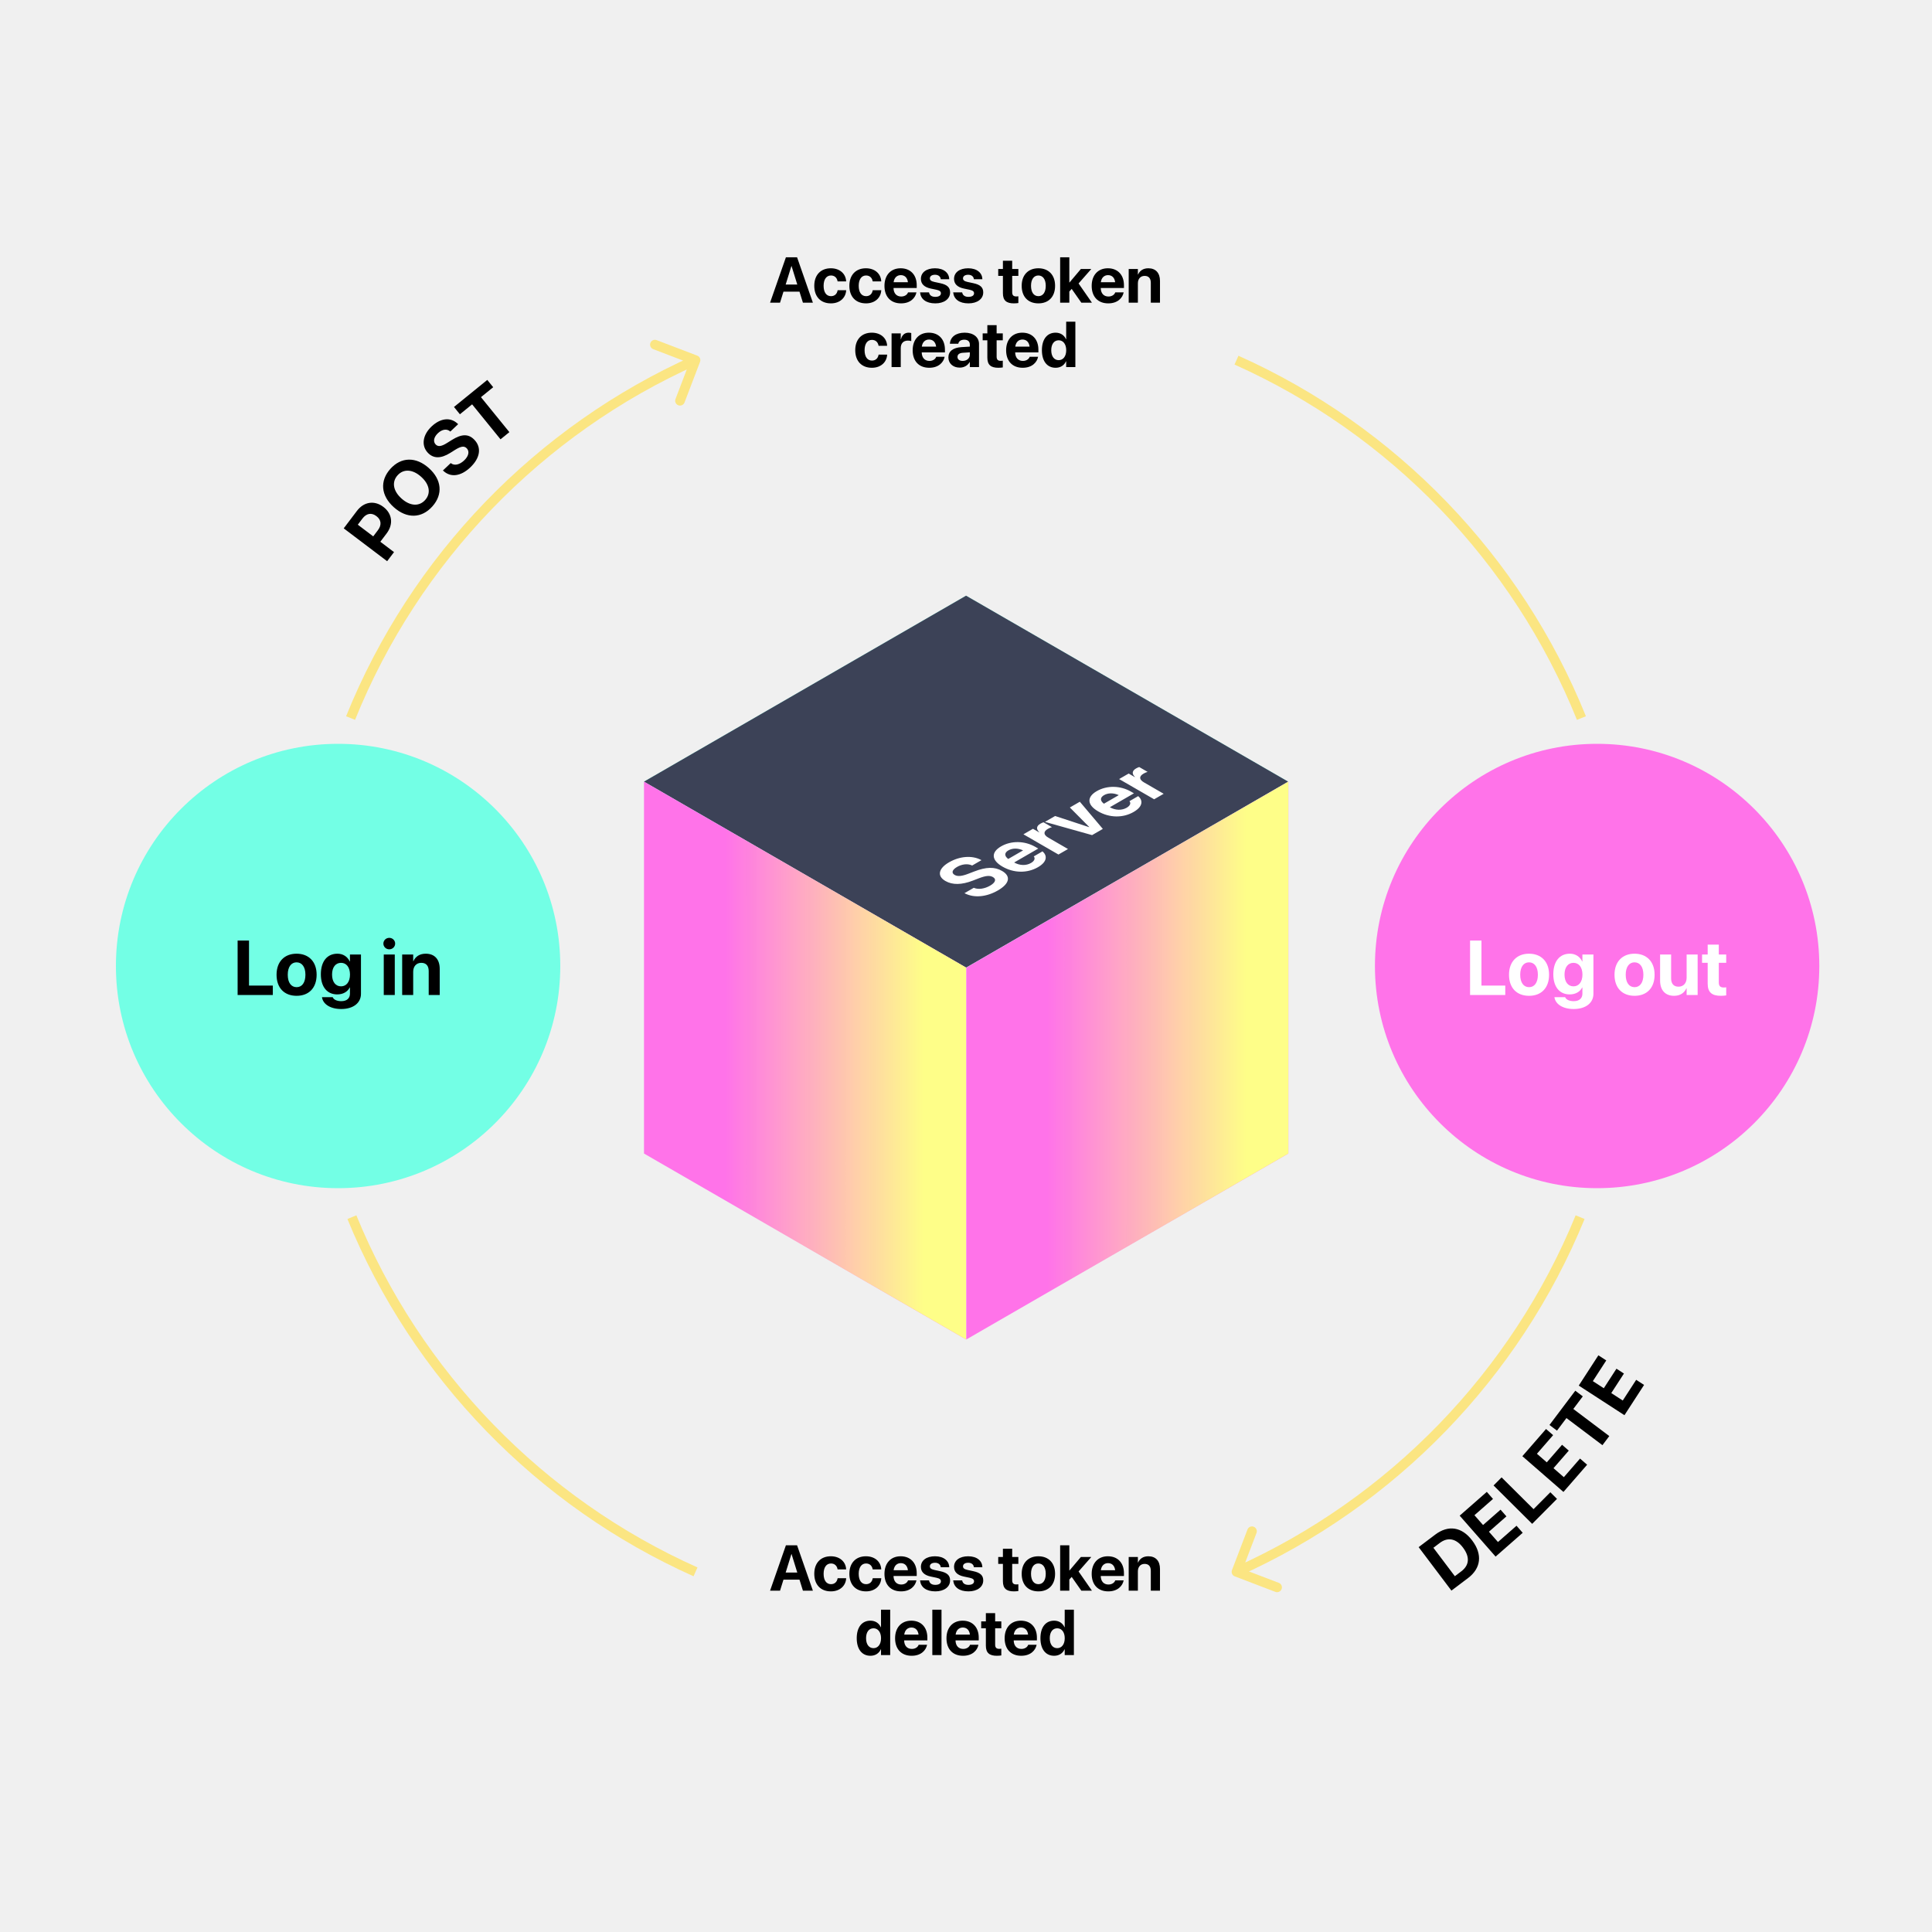
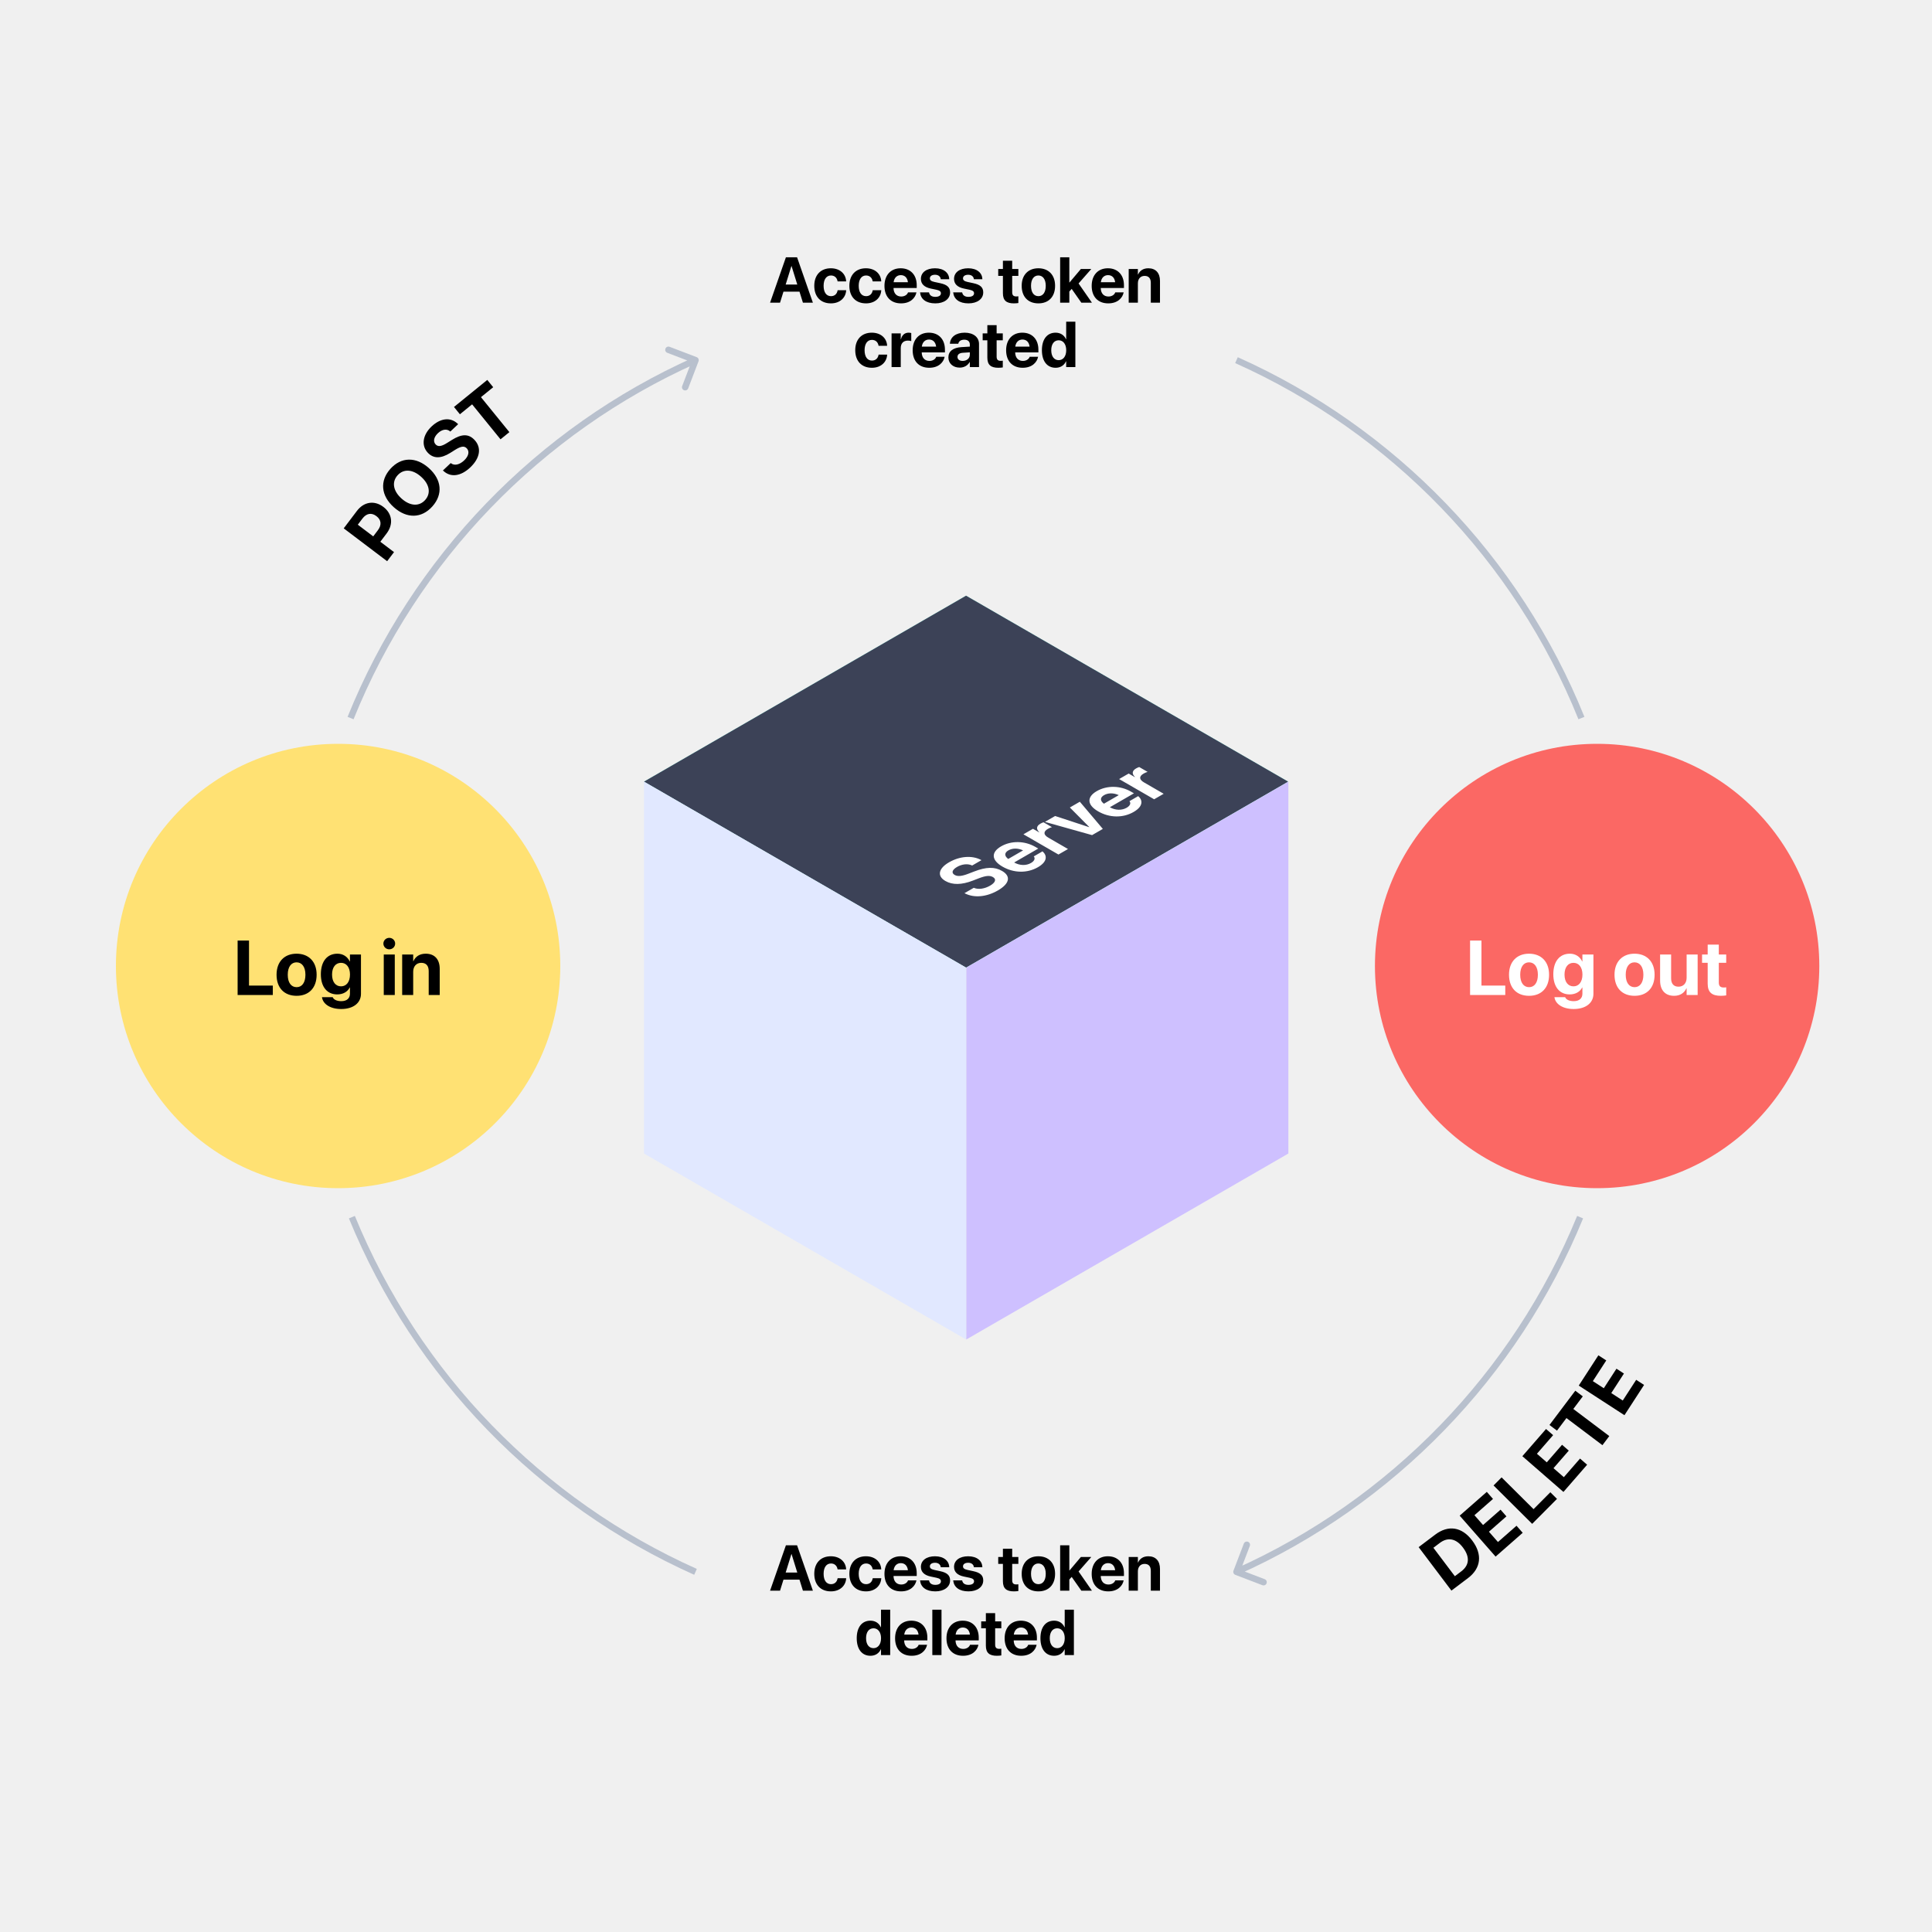
<svg xmlns="http://www.w3.org/2000/svg" width="600" height="600" viewBox="0 0 600 600" fill="none">
-   <circle cx="105" cy="300" r="69" fill="#73FFE5" />
+   <circle cx="105" cy="300" r="69" fill="#FFE173" />
  <path d="M73.793 309H84.727V306.082H77.332V292.09H73.793V309ZM92.109 309.258C95.906 309.258 98.332 306.82 98.332 302.719V302.695C98.332 298.629 95.859 296.18 92.098 296.18C88.348 296.18 85.887 298.652 85.887 302.695V302.719C85.887 306.809 88.289 309.258 92.109 309.258ZM92.121 306.574C90.434 306.574 89.367 305.18 89.367 302.719V302.695C89.367 300.27 90.445 298.863 92.098 298.863C93.762 298.863 94.852 300.27 94.852 302.695V302.719C94.852 305.168 93.785 306.574 92.121 306.574ZM105.973 313.359C109.746 313.359 112.102 311.449 112.102 308.648V296.438H108.68V298.582H108.609C107.93 297.117 106.559 296.18 104.789 296.18C101.613 296.18 99.644 298.559 99.644 302.566V302.578C99.644 306.48 101.59 308.824 104.73 308.824C106.547 308.824 107.953 307.992 108.609 306.68H108.68V308.602C108.68 310.008 107.742 310.922 105.973 310.922C104.543 310.922 103.629 310.383 103.359 309.762L103.324 309.68H99.996L100.008 309.785C100.336 311.801 102.516 313.359 105.973 313.359ZM105.914 306.316C104.203 306.316 103.125 304.922 103.125 302.66V302.648C103.125 300.398 104.215 299.016 105.914 299.016C107.578 299.016 108.691 300.41 108.691 302.648V302.66C108.691 304.91 107.59 306.316 105.914 306.316ZM120.891 294.82C121.922 294.82 122.719 294.012 122.719 293.039C122.719 292.066 121.922 291.258 120.891 291.258C119.859 291.258 119.062 292.066 119.062 293.039C119.062 294.012 119.859 294.82 120.891 294.82ZM119.18 309H122.602V296.438H119.18V309ZM124.898 309H128.32V301.781C128.32 300.141 129.293 299.016 130.828 299.016C132.363 299.016 133.137 299.953 133.137 301.594V309H136.559V300.891C136.559 297.949 134.988 296.18 132.223 296.18C130.324 296.18 129.035 297.059 128.391 298.5H128.32V296.438H124.898V309Z" fill="black" />
-   <circle cx="496" cy="300" r="69" fill="#FF73E9" />
+   <circle cx="496" cy="300" r="69" fill="#FB6864" />
  <path d="M456.543 309H467.477V306.082H460.082V292.09H456.543V309ZM474.859 309.258C478.656 309.258 481.082 306.82 481.082 302.719V302.695C481.082 298.629 478.609 296.18 474.848 296.18C471.098 296.18 468.637 298.652 468.637 302.695V302.719C468.637 306.809 471.039 309.258 474.859 309.258ZM474.871 306.574C473.184 306.574 472.117 305.18 472.117 302.719V302.695C472.117 300.27 473.195 298.863 474.848 298.863C476.512 298.863 477.602 300.27 477.602 302.695V302.719C477.602 305.168 476.535 306.574 474.871 306.574ZM488.723 313.359C492.496 313.359 494.852 311.449 494.852 308.648V296.438H491.43V298.582H491.359C490.68 297.117 489.309 296.18 487.539 296.18C484.363 296.18 482.395 298.559 482.395 302.566V302.578C482.395 306.48 484.34 308.824 487.48 308.824C489.297 308.824 490.703 307.992 491.359 306.68H491.43V308.602C491.43 310.008 490.492 310.922 488.723 310.922C487.293 310.922 486.379 310.383 486.109 309.762L486.074 309.68H482.746L482.758 309.785C483.086 311.801 485.266 313.359 488.723 313.359ZM488.664 306.316C486.953 306.316 485.875 304.922 485.875 302.66V302.648C485.875 300.398 486.965 299.016 488.664 299.016C490.328 299.016 491.441 300.41 491.441 302.648V302.66C491.441 304.91 490.34 306.316 488.664 306.316ZM507.625 309.258C511.422 309.258 513.848 306.82 513.848 302.719V302.695C513.848 298.629 511.375 296.18 507.613 296.18C503.863 296.18 501.402 298.652 501.402 302.695V302.719C501.402 306.809 503.805 309.258 507.625 309.258ZM507.637 306.574C505.949 306.574 504.883 305.18 504.883 302.719V302.695C504.883 300.27 505.961 298.863 507.613 298.863C509.277 298.863 510.367 300.27 510.367 302.695V302.719C510.367 305.168 509.301 306.574 507.637 306.574ZM519.895 309.258C521.793 309.258 523.082 308.367 523.727 306.926H523.797V309H527.219V296.438H523.797V303.656C523.797 305.297 522.824 306.422 521.289 306.422C519.754 306.422 518.98 305.473 518.98 303.832V296.438H515.559V304.547C515.559 307.488 517.129 309.258 519.895 309.258ZM534.438 309.258C535.152 309.258 535.703 309.188 536.09 309.129V306.621C535.879 306.645 535.656 306.68 535.352 306.68C534.32 306.68 533.793 306.281 533.793 305.109V299.016H536.09V296.438H533.793V293.367H530.336V296.438H528.59V299.016H530.336V305.484C530.336 308.18 531.648 309.258 534.438 309.258Z" fill="white" />
  <path d="M239.15 94H242.246L243.311 90.582H248.291L249.355 94H252.451L247.539 79.908H244.072L239.15 94ZM245.771 82.643H245.83L247.607 88.375H243.994L245.771 82.643ZM258.047 94.215C260.84 94.215 262.646 92.477 262.783 90.191V90.133H260.127L260.117 90.221C259.922 91.275 259.209 91.978 258.066 91.978C256.66 91.978 255.781 90.816 255.781 88.766V88.756C255.781 86.754 256.66 85.553 258.057 85.553C259.238 85.553 259.932 86.314 260.107 87.311L260.127 87.398H262.773V87.33C262.666 85.064 260.859 83.316 258.018 83.316C254.883 83.316 252.881 85.397 252.881 88.746V88.756C252.881 92.135 254.854 94.215 258.047 94.215ZM268.945 94.215C271.738 94.215 273.545 92.477 273.682 90.191V90.133H271.025L271.016 90.221C270.82 91.275 270.107 91.978 268.965 91.978C267.559 91.978 266.68 90.816 266.68 88.766V88.756C266.68 86.754 267.559 85.553 268.955 85.553C270.137 85.553 270.83 86.314 271.006 87.311L271.025 87.398H273.672V87.33C273.564 85.064 271.758 83.316 268.916 83.316C265.781 83.316 263.779 85.397 263.779 88.746V88.756C263.779 92.135 265.752 94.215 268.945 94.215ZM279.824 94.215C282.812 94.215 284.258 92.447 284.58 90.904L284.609 90.797H281.992L281.973 90.856C281.768 91.441 281.055 92.086 279.883 92.086C278.428 92.086 277.52 91.109 277.49 89.439H284.697V88.561C284.697 85.397 282.773 83.316 279.707 83.316C276.641 83.316 274.678 85.445 274.678 88.775V88.785C274.678 92.135 276.621 94.215 279.824 94.215ZM279.756 85.445C280.938 85.445 281.787 86.197 281.963 87.643H277.52C277.705 86.227 278.584 85.445 279.756 85.445ZM290.479 94.215C293.174 94.215 295.059 92.867 295.059 90.816V90.807C295.059 89.264 294.16 88.404 291.973 87.945L290.195 87.564C289.141 87.34 288.779 86.988 288.779 86.451V86.441C288.779 85.768 289.395 85.328 290.381 85.328C291.436 85.328 292.051 85.894 292.148 86.647L292.158 86.725H294.785V86.627C294.717 84.791 293.164 83.316 290.381 83.316C287.715 83.316 285.996 84.606 285.996 86.598V86.607C285.996 88.17 287.021 89.186 289.053 89.615L290.83 89.986C291.855 90.211 292.207 90.533 292.207 91.09V91.1C292.207 91.773 291.553 92.193 290.479 92.193C289.336 92.193 288.721 91.715 288.535 90.894L288.516 90.807H285.732L285.742 90.894C285.967 92.877 287.578 94.215 290.479 94.215ZM300.771 94.215C303.467 94.215 305.352 92.867 305.352 90.816V90.807C305.352 89.264 304.453 88.404 302.266 87.945L300.488 87.564C299.434 87.34 299.072 86.988 299.072 86.451V86.441C299.072 85.768 299.688 85.328 300.674 85.328C301.729 85.328 302.344 85.894 302.441 86.647L302.451 86.725H305.078V86.627C305.01 84.791 303.457 83.316 300.674 83.316C298.008 83.316 296.289 84.606 296.289 86.598V86.607C296.289 88.17 297.314 89.186 299.346 89.615L301.123 89.986C302.148 90.211 302.5 90.533 302.5 91.09V91.1C302.5 91.773 301.846 92.193 300.771 92.193C299.629 92.193 299.014 91.715 298.828 90.894L298.809 90.807H296.025L296.035 90.894C296.26 92.877 297.871 94.215 300.771 94.215ZM314.883 94.215C315.479 94.215 315.938 94.156 316.26 94.107V92.018C316.084 92.037 315.898 92.066 315.645 92.066C314.785 92.066 314.346 91.734 314.346 90.758V85.68H316.26V83.531H314.346V80.973H311.465V83.531H310.01V85.68H311.465V91.07C311.465 93.316 312.559 94.215 314.883 94.215ZM322.48 94.215C325.645 94.215 327.666 92.184 327.666 88.766V88.746C327.666 85.357 325.605 83.316 322.471 83.316C319.346 83.316 317.295 85.377 317.295 88.746V88.766C317.295 92.174 319.297 94.215 322.48 94.215ZM322.49 91.978C321.084 91.978 320.195 90.816 320.195 88.766V88.746C320.195 86.725 321.094 85.553 322.471 85.553C323.857 85.553 324.766 86.725 324.766 88.746V88.766C324.766 90.807 323.877 91.978 322.49 91.978ZM329.238 94H332.09V90.533L332.822 89.723L335.82 94H339.111L334.961 88.033L338.916 83.531H335.684L332.148 87.721H332.09V79.908H329.238V94ZM344.18 94.215C347.168 94.215 348.613 92.447 348.936 90.904L348.965 90.797H346.348L346.328 90.856C346.123 91.441 345.41 92.086 344.238 92.086C342.783 92.086 341.875 91.109 341.846 89.439H349.053V88.561C349.053 85.397 347.129 83.316 344.062 83.316C340.996 83.316 339.033 85.445 339.033 88.775V88.785C339.033 92.135 340.977 94.215 344.18 94.215ZM344.111 85.445C345.293 85.445 346.143 86.197 346.318 87.643H341.875C342.061 86.227 342.939 85.445 344.111 85.445ZM350.527 94H353.379V87.984C353.379 86.617 354.189 85.68 355.469 85.68C356.748 85.68 357.393 86.461 357.393 87.828V94H360.244V87.242C360.244 84.791 358.936 83.316 356.631 83.316C355.049 83.316 353.975 84.049 353.438 85.25H353.379V83.531H350.527V94ZM270.771 114.215C273.564 114.215 275.371 112.477 275.508 110.191V110.133H272.852L272.842 110.221C272.646 111.275 271.934 111.979 270.791 111.979C269.385 111.979 268.506 110.816 268.506 108.766V108.756C268.506 106.754 269.385 105.553 270.781 105.553C271.963 105.553 272.656 106.314 272.832 107.311L272.852 107.398H275.498V107.33C275.391 105.064 273.584 103.316 270.742 103.316C267.607 103.316 265.605 105.396 265.605 108.746V108.756C265.605 112.135 267.578 114.215 270.771 114.215ZM276.885 114H279.736V108.141C279.736 106.617 280.557 105.777 281.963 105.777C282.373 105.777 282.764 105.836 282.998 105.934V103.424C282.783 103.365 282.49 103.316 282.178 103.316C280.957 103.316 280.107 104.068 279.795 105.357H279.736V103.531H276.885V114ZM288.584 114.215C291.572 114.215 293.018 112.447 293.34 110.904L293.369 110.797H290.752L290.732 110.855C290.527 111.441 289.814 112.086 288.643 112.086C287.188 112.086 286.279 111.109 286.25 109.439H293.457V108.561C293.457 105.396 291.533 103.316 288.467 103.316C285.4 103.316 283.438 105.445 283.438 108.775V108.785C283.438 112.135 285.381 114.215 288.584 114.215ZM288.516 105.445C289.697 105.445 290.547 106.197 290.723 107.643H286.279C286.465 106.227 287.344 105.445 288.516 105.445ZM298.047 114.166C299.424 114.166 300.537 113.512 301.133 112.438H301.191V114H304.043V106.822C304.043 104.713 302.295 103.316 299.59 103.316C296.826 103.316 295.166 104.703 295.01 106.637L295 106.754H297.607L297.627 106.666C297.764 105.992 298.408 105.494 299.473 105.494C300.586 105.494 301.191 106.07 301.191 106.998V107.643L298.604 107.799C296.006 107.965 294.531 109.078 294.531 110.982V111.002C294.531 112.848 295.947 114.166 298.047 114.166ZM297.354 110.855V110.836C297.354 110.094 297.93 109.625 299.033 109.557L301.191 109.42V110.172C301.191 111.266 300.254 112.086 298.975 112.086C297.988 112.086 297.354 111.627 297.354 110.855ZM310.049 114.215C310.645 114.215 311.104 114.156 311.426 114.107V112.018C311.25 112.037 311.064 112.066 310.811 112.066C309.951 112.066 309.512 111.734 309.512 110.758V105.68H311.426V103.531H309.512V100.973H306.631V103.531H305.176V105.68H306.631V111.07C306.631 113.316 307.725 114.215 310.049 114.215ZM317.607 114.215C320.596 114.215 322.041 112.447 322.363 110.904L322.393 110.797H319.775L319.756 110.855C319.551 111.441 318.838 112.086 317.666 112.086C316.211 112.086 315.303 111.109 315.273 109.439H322.48V108.561C322.48 105.396 320.557 103.316 317.49 103.316C314.424 103.316 312.461 105.445 312.461 108.775V108.785C312.461 112.135 314.404 114.215 317.607 114.215ZM317.539 105.445C318.721 105.445 319.57 106.197 319.746 107.643H315.303C315.488 106.227 316.367 105.445 317.539 105.445ZM327.832 114.215C329.346 114.215 330.498 113.453 331.055 112.213H331.113V114H333.965V99.908H331.113V105.348H331.055C330.488 104.078 329.316 103.316 327.832 103.316C325.195 103.316 323.574 105.348 323.574 108.756V108.766C323.574 112.164 325.195 114.215 327.832 114.215ZM328.789 111.852C327.363 111.852 326.475 110.67 326.475 108.766V108.756C326.475 106.842 327.373 105.68 328.789 105.68C330.166 105.68 331.123 106.871 331.123 108.756V108.766C331.123 110.66 330.176 111.852 328.789 111.852Z" fill="black" />
  <path d="M239.15 494H242.246L243.311 490.582H248.291L249.355 494H252.451L247.539 479.908H244.072L239.15 494ZM245.771 482.643H245.83L247.607 488.375H243.994L245.771 482.643ZM258.047 494.215C260.84 494.215 262.646 492.477 262.783 490.191V490.133H260.127L260.117 490.221C259.922 491.275 259.209 491.979 258.066 491.979C256.66 491.979 255.781 490.816 255.781 488.766V488.756C255.781 486.754 256.66 485.553 258.057 485.553C259.238 485.553 259.932 486.314 260.107 487.311L260.127 487.398H262.773V487.33C262.666 485.064 260.859 483.316 258.018 483.316C254.883 483.316 252.881 485.396 252.881 488.746V488.756C252.881 492.135 254.854 494.215 258.047 494.215ZM268.945 494.215C271.738 494.215 273.545 492.477 273.682 490.191V490.133H271.025L271.016 490.221C270.82 491.275 270.107 491.979 268.965 491.979C267.559 491.979 266.68 490.816 266.68 488.766V488.756C266.68 486.754 267.559 485.553 268.955 485.553C270.137 485.553 270.83 486.314 271.006 487.311L271.025 487.398H273.672V487.33C273.564 485.064 271.758 483.316 268.916 483.316C265.781 483.316 263.779 485.396 263.779 488.746V488.756C263.779 492.135 265.752 494.215 268.945 494.215ZM279.824 494.215C282.812 494.215 284.258 492.447 284.58 490.904L284.609 490.797H281.992L281.973 490.855C281.768 491.441 281.055 492.086 279.883 492.086C278.428 492.086 277.52 491.109 277.49 489.439H284.697V488.561C284.697 485.396 282.773 483.316 279.707 483.316C276.641 483.316 274.678 485.445 274.678 488.775V488.785C274.678 492.135 276.621 494.215 279.824 494.215ZM279.756 485.445C280.938 485.445 281.787 486.197 281.963 487.643H277.52C277.705 486.227 278.584 485.445 279.756 485.445ZM290.479 494.215C293.174 494.215 295.059 492.867 295.059 490.816V490.807C295.059 489.264 294.16 488.404 291.973 487.945L290.195 487.564C289.141 487.34 288.779 486.988 288.779 486.451V486.441C288.779 485.768 289.395 485.328 290.381 485.328C291.436 485.328 292.051 485.895 292.148 486.646L292.158 486.725H294.785V486.627C294.717 484.791 293.164 483.316 290.381 483.316C287.715 483.316 285.996 484.605 285.996 486.598V486.607C285.996 488.17 287.021 489.186 289.053 489.615L290.83 489.986C291.855 490.211 292.207 490.533 292.207 491.09V491.1C292.207 491.773 291.553 492.193 290.479 492.193C289.336 492.193 288.721 491.715 288.535 490.895L288.516 490.807H285.732L285.742 490.895C285.967 492.877 287.578 494.215 290.479 494.215ZM300.771 494.215C303.467 494.215 305.352 492.867 305.352 490.816V490.807C305.352 489.264 304.453 488.404 302.266 487.945L300.488 487.564C299.434 487.34 299.072 486.988 299.072 486.451V486.441C299.072 485.768 299.688 485.328 300.674 485.328C301.729 485.328 302.344 485.895 302.441 486.646L302.451 486.725H305.078V486.627C305.01 484.791 303.457 483.316 300.674 483.316C298.008 483.316 296.289 484.605 296.289 486.598V486.607C296.289 488.17 297.314 489.186 299.346 489.615L301.123 489.986C302.148 490.211 302.5 490.533 302.5 491.09V491.1C302.5 491.773 301.846 492.193 300.771 492.193C299.629 492.193 299.014 491.715 298.828 490.895L298.809 490.807H296.025L296.035 490.895C296.26 492.877 297.871 494.215 300.771 494.215ZM314.883 494.215C315.479 494.215 315.938 494.156 316.26 494.107V492.018C316.084 492.037 315.898 492.066 315.645 492.066C314.785 492.066 314.346 491.734 314.346 490.758V485.68H316.26V483.531H314.346V480.973H311.465V483.531H310.01V485.68H311.465V491.07C311.465 493.316 312.559 494.215 314.883 494.215ZM322.48 494.215C325.645 494.215 327.666 492.184 327.666 488.766V488.746C327.666 485.357 325.605 483.316 322.471 483.316C319.346 483.316 317.295 485.377 317.295 488.746V488.766C317.295 492.174 319.297 494.215 322.48 494.215ZM322.49 491.979C321.084 491.979 320.195 490.816 320.195 488.766V488.746C320.195 486.725 321.094 485.553 322.471 485.553C323.857 485.553 324.766 486.725 324.766 488.746V488.766C324.766 490.807 323.877 491.979 322.49 491.979ZM329.238 494H332.09V490.533L332.822 489.723L335.82 494H339.111L334.961 488.033L338.916 483.531H335.684L332.148 487.721H332.09V479.908H329.238V494ZM344.18 494.215C347.168 494.215 348.613 492.447 348.936 490.904L348.965 490.797H346.348L346.328 490.855C346.123 491.441 345.41 492.086 344.238 492.086C342.783 492.086 341.875 491.109 341.846 489.439H349.053V488.561C349.053 485.396 347.129 483.316 344.062 483.316C340.996 483.316 339.033 485.445 339.033 488.775V488.785C339.033 492.135 340.977 494.215 344.18 494.215ZM344.111 485.445C345.293 485.445 346.143 486.197 346.318 487.643H341.875C342.061 486.227 342.939 485.445 344.111 485.445ZM350.527 494H353.379V487.984C353.379 486.617 354.189 485.68 355.469 485.68C356.748 485.68 357.393 486.461 357.393 487.828V494H360.244V487.242C360.244 484.791 358.936 483.316 356.631 483.316C355.049 483.316 353.975 484.049 353.438 485.25H353.379V483.531H350.527V494ZM270.322 514.215C271.836 514.215 272.988 513.453 273.545 512.213H273.604V514H276.455V499.908H273.604V505.348H273.545C272.979 504.078 271.807 503.316 270.322 503.316C267.686 503.316 266.064 505.348 266.064 508.756V508.766C266.064 512.164 267.686 514.215 270.322 514.215ZM271.279 511.852C269.854 511.852 268.965 510.67 268.965 508.766V508.756C268.965 506.842 269.863 505.68 271.279 505.68C272.656 505.68 273.613 506.871 273.613 508.756V508.766C273.613 510.66 272.666 511.852 271.279 511.852ZM283.125 514.215C286.113 514.215 287.559 512.447 287.881 510.904L287.91 510.797H285.293L285.273 510.855C285.068 511.441 284.355 512.086 283.184 512.086C281.729 512.086 280.82 511.109 280.791 509.439H287.998V508.561C287.998 505.396 286.074 503.316 283.008 503.316C279.941 503.316 277.979 505.445 277.979 508.775V508.785C277.979 512.135 279.922 514.215 283.125 514.215ZM283.057 505.445C284.238 505.445 285.088 506.197 285.264 507.643H280.82C281.006 506.227 281.885 505.445 283.057 505.445ZM289.541 514H292.393V499.908H289.541V514ZM299.082 514.215C302.07 514.215 303.516 512.447 303.838 510.904L303.867 510.797H301.25L301.23 510.855C301.025 511.441 300.312 512.086 299.141 512.086C297.686 512.086 296.777 511.109 296.748 509.439H303.955V508.561C303.955 505.396 302.031 503.316 298.965 503.316C295.898 503.316 293.936 505.445 293.936 508.775V508.785C293.936 512.135 295.879 514.215 299.082 514.215ZM299.014 505.445C300.195 505.445 301.045 506.197 301.221 507.643H296.777C296.963 506.227 297.842 505.445 299.014 505.445ZM309.59 514.215C310.186 514.215 310.645 514.156 310.967 514.107V512.018C310.791 512.037 310.605 512.066 310.352 512.066C309.492 512.066 309.053 511.734 309.053 510.758V505.68H310.967V503.531H309.053V500.973H306.172V503.531H304.717V505.68H306.172V511.07C306.172 513.316 307.266 514.215 309.59 514.215ZM317.148 514.215C320.137 514.215 321.582 512.447 321.904 510.904L321.934 510.797H319.316L319.297 510.855C319.092 511.441 318.379 512.086 317.207 512.086C315.752 512.086 314.844 511.109 314.814 509.439H322.021V508.561C322.021 505.396 320.098 503.316 317.031 503.316C313.965 503.316 312.002 505.445 312.002 508.775V508.785C312.002 512.135 313.945 514.215 317.148 514.215ZM317.08 505.445C318.262 505.445 319.111 506.197 319.287 507.643H314.844C315.029 506.227 315.908 505.445 317.08 505.445ZM327.373 514.215C328.887 514.215 330.039 513.453 330.596 512.213H330.654V514H333.506V499.908H330.654V505.348H330.596C330.029 504.078 328.857 503.316 327.373 503.316C324.736 503.316 323.115 505.348 323.115 508.756V508.766C323.115 512.164 324.736 514.215 327.373 514.215ZM328.33 511.852C326.904 511.852 326.016 510.67 326.016 508.766V508.756C326.016 506.842 326.914 505.68 328.33 505.68C329.707 505.68 330.664 506.871 330.664 508.756V508.766C330.664 510.66 329.717 511.852 328.33 511.852Z" fill="black" />
  <rect width="115.494" height="115.494" transform="matrix(0.866025 0.5 -0.866025 0.5 300.021 185)" fill="#73FFE5" />
  <rect width="115.494" height="115.494" transform="matrix(0.866025 0.5 -0.866025 0.5 300.021 185)" fill="#3C4257" />
-   <path d="M200 242.747L300.021 300.494L300.021 415.988L200 358.241L200 300.494L200 242.747Z" fill="#FF73E9" />
-   <path d="M200 242.747L300.021 300.494L300.021 415.988L200 358.241L200 300.494L200 242.747Z" fill="url(#paint0_linear)" />
-   <path d="M300.095 300.494L400.115 242.747L400.115 358.241L300.095 415.988L300.095 358.241L300.095 300.494Z" fill="#FF73E9" />
-   <path d="M300.095 300.494L400.115 242.747L400.115 358.241L300.095 415.988L300.095 358.241L300.095 300.494Z" fill="url(#paint1_linear)" />
+   <path d="M200 242.747L300.021 300.494L300.021 415.988L200 358.241L200 300.494L200 242.747Z" fill="#E1E8FF" />
+   <path d="M300.095 300.494L400.115 242.747L400.115 358.241L300.095 415.988L300.095 358.241L300.095 300.494Z" fill="#CEC0FF" />
  <path d="M309.888 276.543C313.582 274.41 314.008 272.102 311.197 270.479L311.187 270.473C308.883 269.143 306.254 269.219 302.58 270.637L300.713 271.352C298.693 272.131 297.405 272.254 296.481 271.721L296.471 271.715C295.426 271.111 295.649 270.15 297.212 269.236C298.724 268.363 300.48 268.158 301.779 268.732L301.911 268.797L304.803 267.127L304.6 267.021C301.89 265.621 298.115 265.844 294.725 267.801C291.478 269.676 290.909 272.043 293.589 273.59L293.599 273.596C295.801 274.867 298.643 274.82 302.114 273.484L303.961 272.77C306.153 271.938 307.371 271.809 308.365 272.383L308.375 272.389C309.492 273.033 309.167 274.076 307.472 275.055C305.798 276.021 303.879 276.309 302.55 275.764L302.418 275.711L299.526 277.381L299.698 277.469C302.57 278.928 306.406 278.553 309.888 276.543ZM322.34 269.318C325.446 267.525 325.111 265.598 323.842 264.479L323.761 264.396L321.041 265.967L321.082 266.014C321.477 266.488 321.406 267.303 320.188 268.006C318.676 268.879 316.718 268.838 314.952 267.854L322.441 263.529L321.528 263.002C318.24 261.104 314.079 261.01 310.892 262.85C307.706 264.689 307.878 267.145 311.339 269.143L311.349 269.148C314.83 271.158 319.011 271.24 322.34 269.318ZM313.155 264.098C314.383 263.389 316.048 263.33 317.732 264.092L313.115 266.758C311.836 265.797 311.938 264.801 313.155 264.098ZM328.713 265.381L331.677 263.67L325.588 260.154C324.004 259.24 323.984 258.244 325.446 257.4C325.872 257.154 326.339 256.955 326.684 256.873L324.075 255.367C323.791 255.461 323.436 255.607 323.111 255.795C321.843 256.527 321.741 257.488 322.756 258.449L322.695 258.484L320.797 257.389L317.834 259.1L328.713 265.381ZM339.156 259.352L342.495 257.424L335.351 248.986L332.255 250.773L338.274 256.838L338.213 256.873L327.678 253.416L324.512 255.244L339.156 259.352ZM352.056 252.162C355.161 250.369 354.826 248.441 353.558 247.322L353.476 247.24L350.756 248.811L350.797 248.857C351.193 249.332 351.122 250.146 349.904 250.85C348.392 251.723 346.433 251.682 344.667 250.697L352.157 246.373L351.244 245.846C347.955 243.947 343.794 243.854 340.608 245.693C337.421 247.533 337.594 249.988 341.054 251.986L341.064 251.992C344.545 254.002 348.727 254.084 352.056 252.162ZM342.871 246.941C344.099 246.232 345.763 246.174 347.448 246.936L342.83 249.602C341.552 248.641 341.653 247.645 342.871 246.941ZM358.429 248.225L361.392 246.514L355.303 242.998C353.72 242.084 353.7 241.088 355.161 240.244C355.587 239.998 356.054 239.799 356.399 239.717L353.791 238.211C353.507 238.305 353.152 238.451 352.827 238.639C351.558 239.371 351.457 240.332 352.472 241.293L352.411 241.328L350.513 240.232L347.549 241.943L358.429 248.225Z" fill="white" />
-   <path d="M217.401 112.383C217.697 111.609 217.309 110.742 216.535 110.446L203.924 105.628C203.15 105.333 202.283 105.72 201.988 106.494C201.692 107.268 202.08 108.135 202.854 108.431L214.063 112.714L209.781 123.923C209.485 124.697 209.873 125.564 210.647 125.86C211.421 126.156 212.288 125.768 212.583 124.994L217.401 112.383ZM382.599 487.616C382.303 488.39 382.691 489.257 383.465 489.552L396.076 494.37C396.849 494.666 397.717 494.278 398.012 493.505C398.308 492.731 397.92 491.864 397.146 491.568L385.937 487.285L390.219 476.076C390.515 475.302 390.127 474.435 389.353 474.139C388.579 473.843 387.712 474.231 387.417 475.005L382.599 487.616ZM110.264 223.56C130.073 174.437 168.408 134.77 216.612 113.217L215.388 110.478C166.477 132.348 127.582 172.593 107.482 222.438L110.264 223.56ZM383.388 113.217C431.592 134.77 469.927 174.437 489.736 223.56L492.518 222.438C472.418 172.593 433.523 132.348 384.612 110.478L383.388 113.217ZM216.612 486.782C168.734 465.374 130.591 426.096 110.668 377.431L107.891 378.568C128.107 427.948 166.807 467.799 215.388 489.521L216.612 486.782ZM489.332 377.431C469.409 426.096 431.266 465.374 383.388 486.782L384.612 489.521C433.193 467.799 471.893 427.948 492.109 378.568L489.332 377.431Z" fill="#FBE582" />
+   <path d="M216.934 112.205C217.131 111.689 216.873 111.111 216.357 110.914L207.95 107.702C207.434 107.504 206.856 107.763 206.659 108.279C206.461 108.795 206.72 109.373 207.236 109.57L214.709 112.425L211.854 119.898C211.657 120.414 211.915 120.992 212.431 121.189C212.947 121.386 213.525 121.128 213.722 120.612L216.934 112.205ZM383.066 487.794C382.869 488.31 383.127 488.888 383.643 489.085L392.05 492.297C392.566 492.495 393.144 492.236 393.341 491.72C393.539 491.204 393.28 490.626 392.764 490.429L385.291 487.574L388.146 480.101C388.343 479.585 388.085 479.007 387.569 478.81C387.053 478.613 386.475 478.871 386.278 479.387L383.066 487.794ZM109.8 223.373C129.658 174.13 168.086 134.367 216.408 112.761L215.592 110.935C166.799 132.751 127.997 172.901 107.946 222.625L109.8 223.373ZM383.592 112.761C431.914 134.367 470.342 174.13 490.2 223.373L492.054 222.625C472.003 172.901 433.201 132.751 384.408 110.935L383.592 112.761ZM216.408 487.238C168.412 465.778 130.177 426.404 110.205 377.621L108.354 378.378C128.521 427.639 167.128 467.395 215.592 489.064L216.408 487.238ZM489.795 377.621C469.823 426.404 431.588 465.778 383.592 487.238L384.408 489.064C432.872 467.395 471.479 427.639 491.646 378.378L489.795 377.621Z" fill="#B8C0CD" />
  <path d="M120.231 174.286L122.366 171.464L118.115 168.246L120.08 165.648C122.23 162.807 121.834 159.524 119.058 157.424L119.04 157.41C116.264 155.31 112.997 155.821 110.848 158.662L106.746 164.082L120.231 174.286ZM112.558 161.043C113.781 159.427 115.353 159.117 116.885 160.277L116.904 160.291C118.437 161.451 118.575 163.054 117.352 164.671L115.909 166.577L111.115 162.95L112.558 161.043Z" fill="black" />
  <path d="M134.27 157.279C137.621 153.53 137.198 148.956 133.187 145.371L133.17 145.356C129.168 141.779 124.567 141.88 121.225 145.62C117.891 149.351 118.289 153.934 122.3 157.519L122.317 157.534C126.328 161.119 130.92 161.027 134.27 157.279ZM132.034 155.279C130.183 157.35 127.361 157.202 124.722 154.843L124.705 154.828C122.066 152.469 121.619 149.681 123.462 147.619C125.313 145.548 128.134 145.697 130.765 148.047L130.782 148.063C133.395 150.398 133.908 153.182 132.034 155.279Z" fill="black" />
  <path d="M146.043 145.162C149.145 142.234 149.588 138.981 147.36 136.62L147.352 136.612C145.526 134.677 143.377 134.723 140.321 136.64L138.768 137.607C137.087 138.661 136.03 138.804 135.299 138.028L135.29 138.02C134.462 137.142 134.684 135.789 135.997 134.534C137.266 133.335 138.708 133.087 139.745 133.929L139.85 134.024L142.279 131.731L142.117 131.577C139.963 129.534 136.873 129.759 134.026 132.446C131.299 135.019 130.738 138.352 132.861 140.602L132.869 140.611C134.615 142.46 136.936 142.461 139.823 140.655L141.36 139.688C143.183 138.563 144.183 138.41 144.971 139.245L144.979 139.254C145.864 140.191 145.556 141.658 144.132 143.001C142.726 144.328 141.149 144.689 140.086 143.887L139.981 143.809L137.552 146.102L137.689 146.23C139.973 148.36 143.12 147.921 146.043 145.162Z" fill="black" />
  <path d="M155.442 136.433L158.189 134.202L149.366 123.342L153.168 120.253L151.328 117.988L140.987 126.389L142.826 128.654L146.619 125.573L155.442 136.433Z" fill="black" />
  <path d="M450.753 493.974L455.908 490.086C459.959 487.03 460.446 482.714 457.214 478.429L457.2 478.41C453.975 474.135 449.766 473.537 445.725 476.585L440.57 480.474L450.753 493.974ZM451.814 489.504L445.152 480.672L447.145 479.169C449.624 477.299 452.201 477.777 454.326 480.593L454.34 480.612C456.541 483.531 456.333 486.095 453.807 488.001L451.814 489.504Z" fill="black" />
  <path d="M464.468 483.415L472.89 476.027L470.966 473.833L465.204 478.887L462.399 475.689L467.835 470.921L466.011 468.842L460.575 473.61L457.902 470.562L463.663 465.508L461.739 463.315L453.317 470.702L464.468 483.415Z" fill="black" />
  <path d="M475.83 473.246L483.539 465.492L481.469 463.435L476.256 468.679L466.333 458.814L463.838 461.324L475.83 473.246Z" fill="black" />
  <path d="M485.541 463.335L492.895 454.883L490.693 452.968L485.663 458.75L482.453 455.958L487.199 450.503L485.113 448.688L480.367 454.143L477.308 451.481L482.338 445.699L480.137 443.784L472.783 452.236L485.541 463.335Z" fill="black" />
  <path d="M497.65 448.813L499.78 445.986L488.605 437.566L491.553 433.654L489.222 431.898L481.204 442.539L483.534 444.295L486.475 440.393L497.65 448.813Z" fill="black" />
  <path d="M504.487 439.504L510.581 430.104L508.133 428.517L503.963 434.947L500.394 432.633L504.328 426.566L502.007 425.062L498.074 431.129L494.671 428.923L498.841 422.492L496.393 420.905L490.298 430.305L504.487 439.504Z" fill="black" />
-   <defs>
-     <linearGradient id="paint0_linear" x1="299.995" y1="410.495" x2="200.108" y2="410.495" gradientUnits="userSpaceOnUse">
-       <stop offset="0.13" stop-color="#FEFE88" />
-       <stop offset="0.748" stop-color="#FEFE88" stop-opacity="0" />
-     </linearGradient>
-     <linearGradient id="paint1_linear" x1="400.09" y1="352.778" x2="300.203" y2="352.778" gradientUnits="userSpaceOnUse">
-       <stop offset="0.13" stop-color="#FEFE88" />
-       <stop offset="0.748" stop-color="#FEFE88" stop-opacity="0" />
-     </linearGradient>
-   </defs>
</svg>
